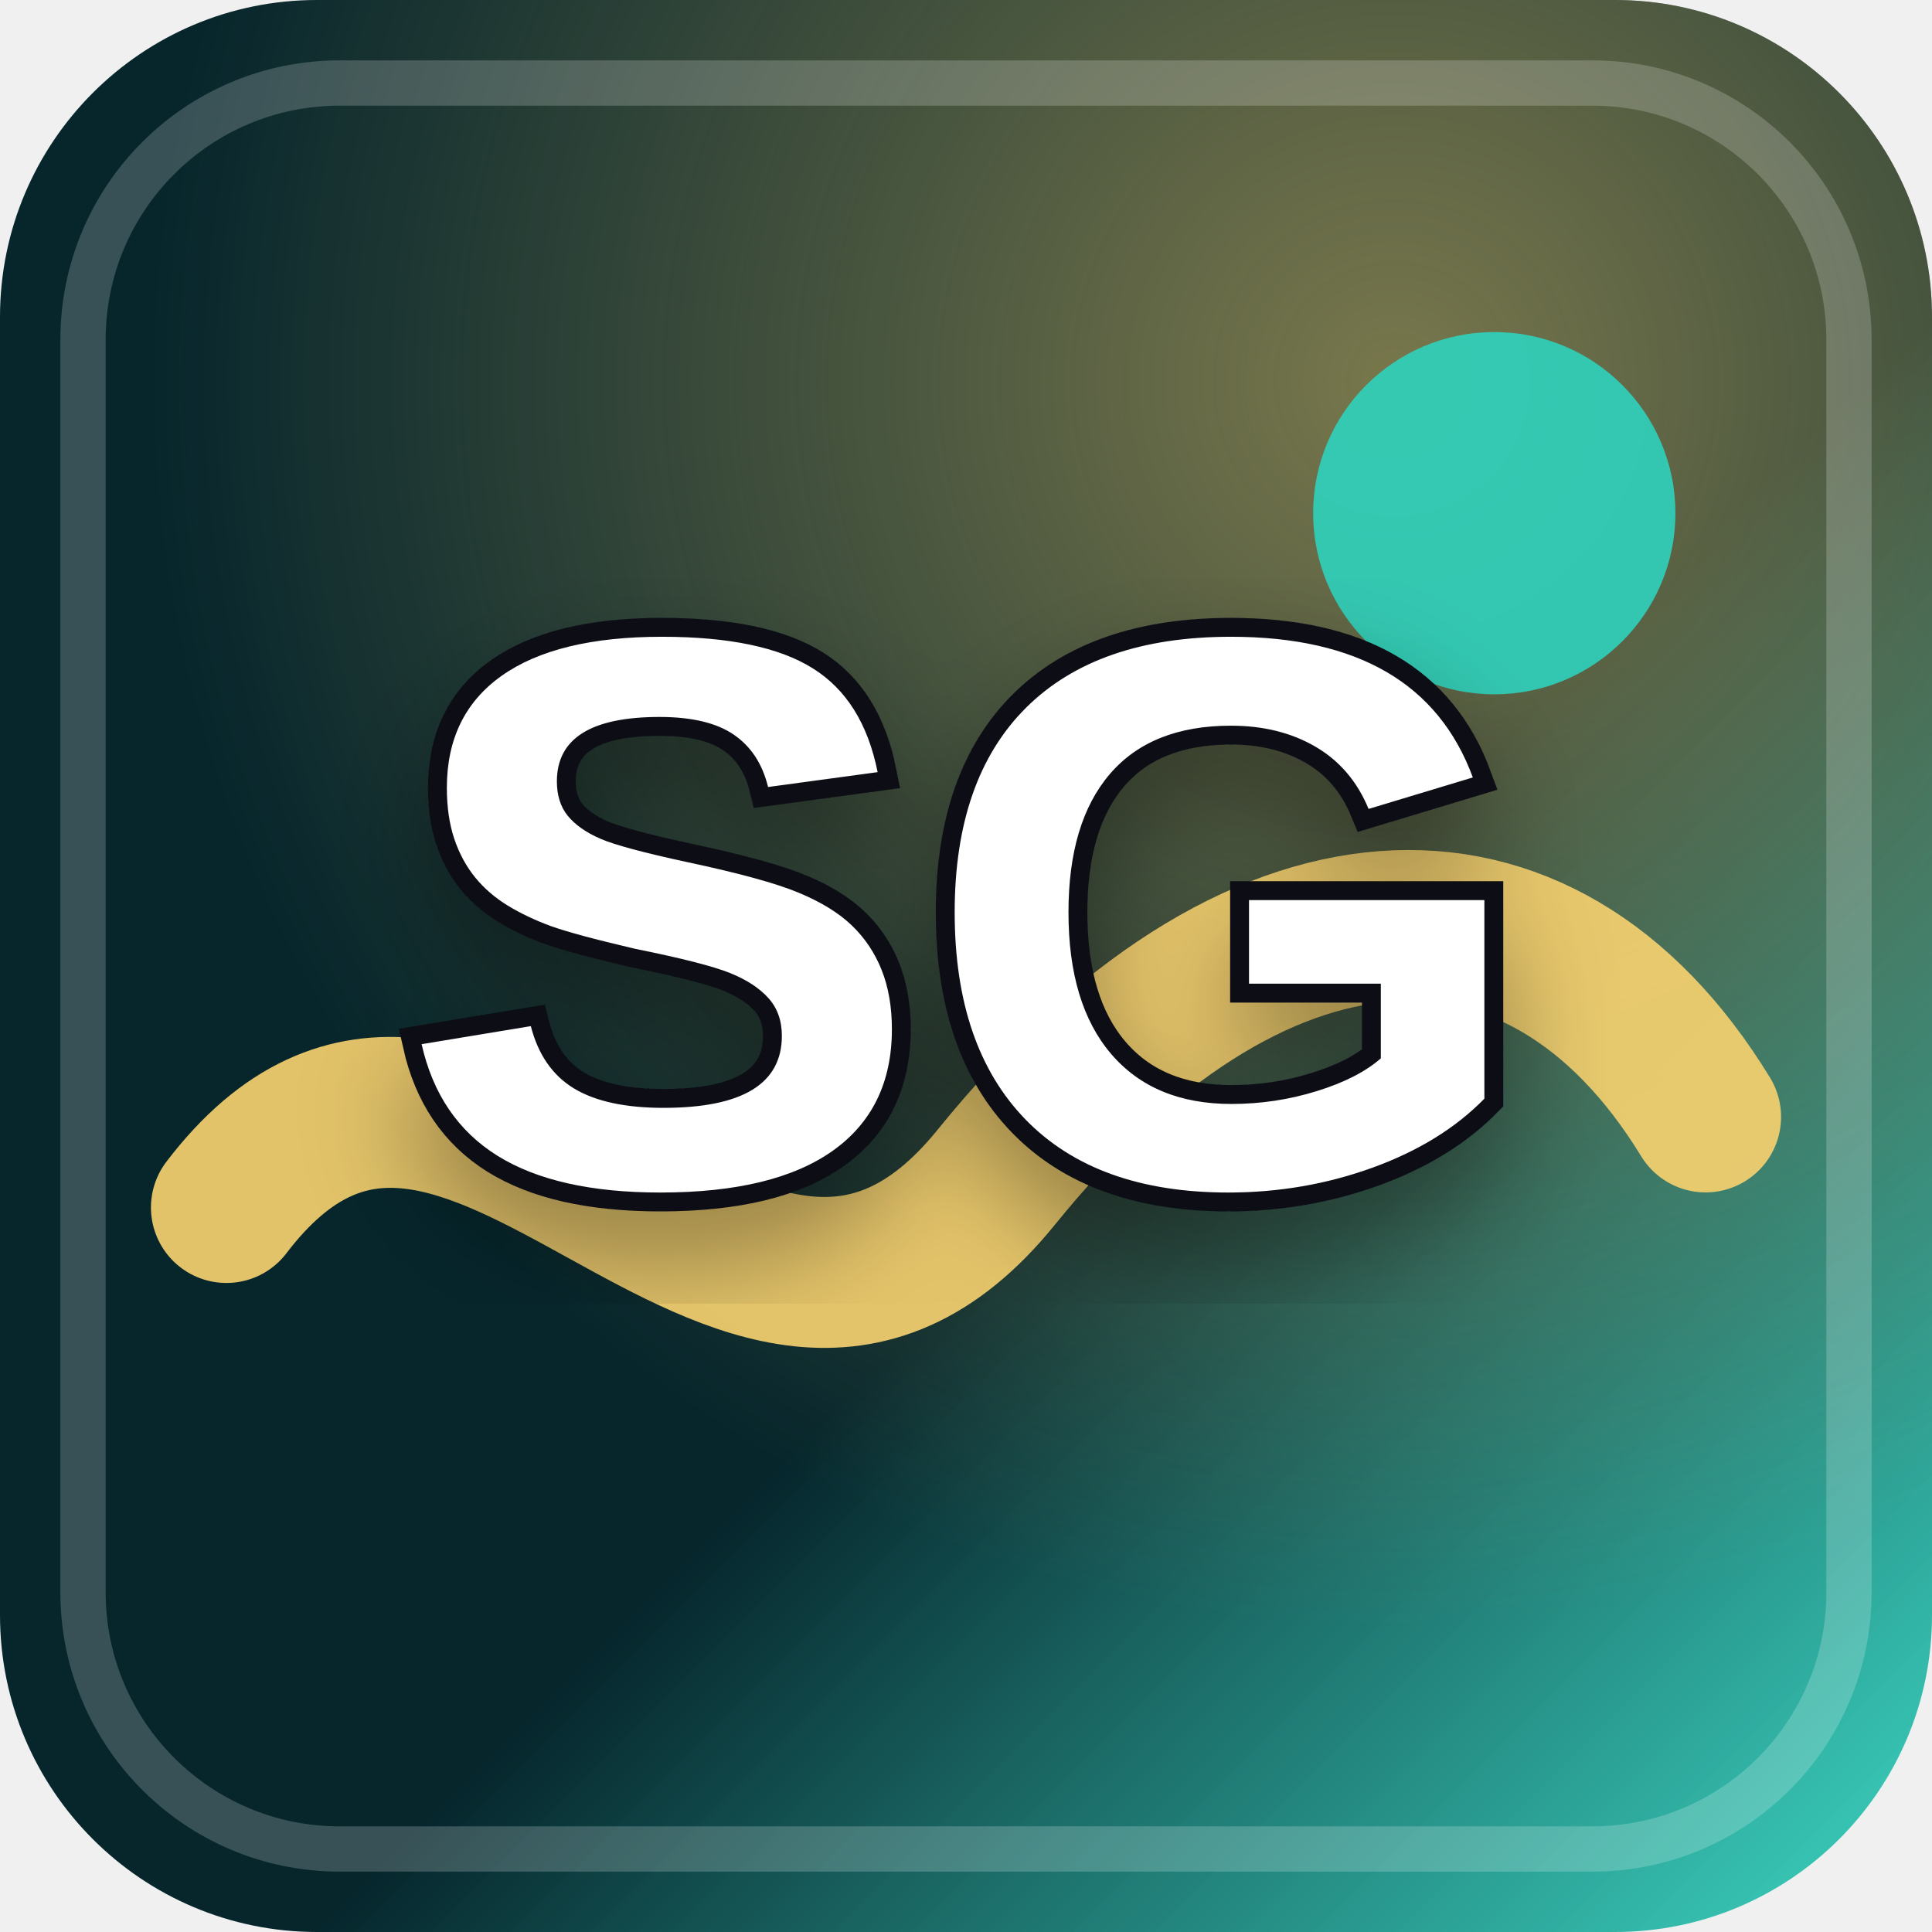
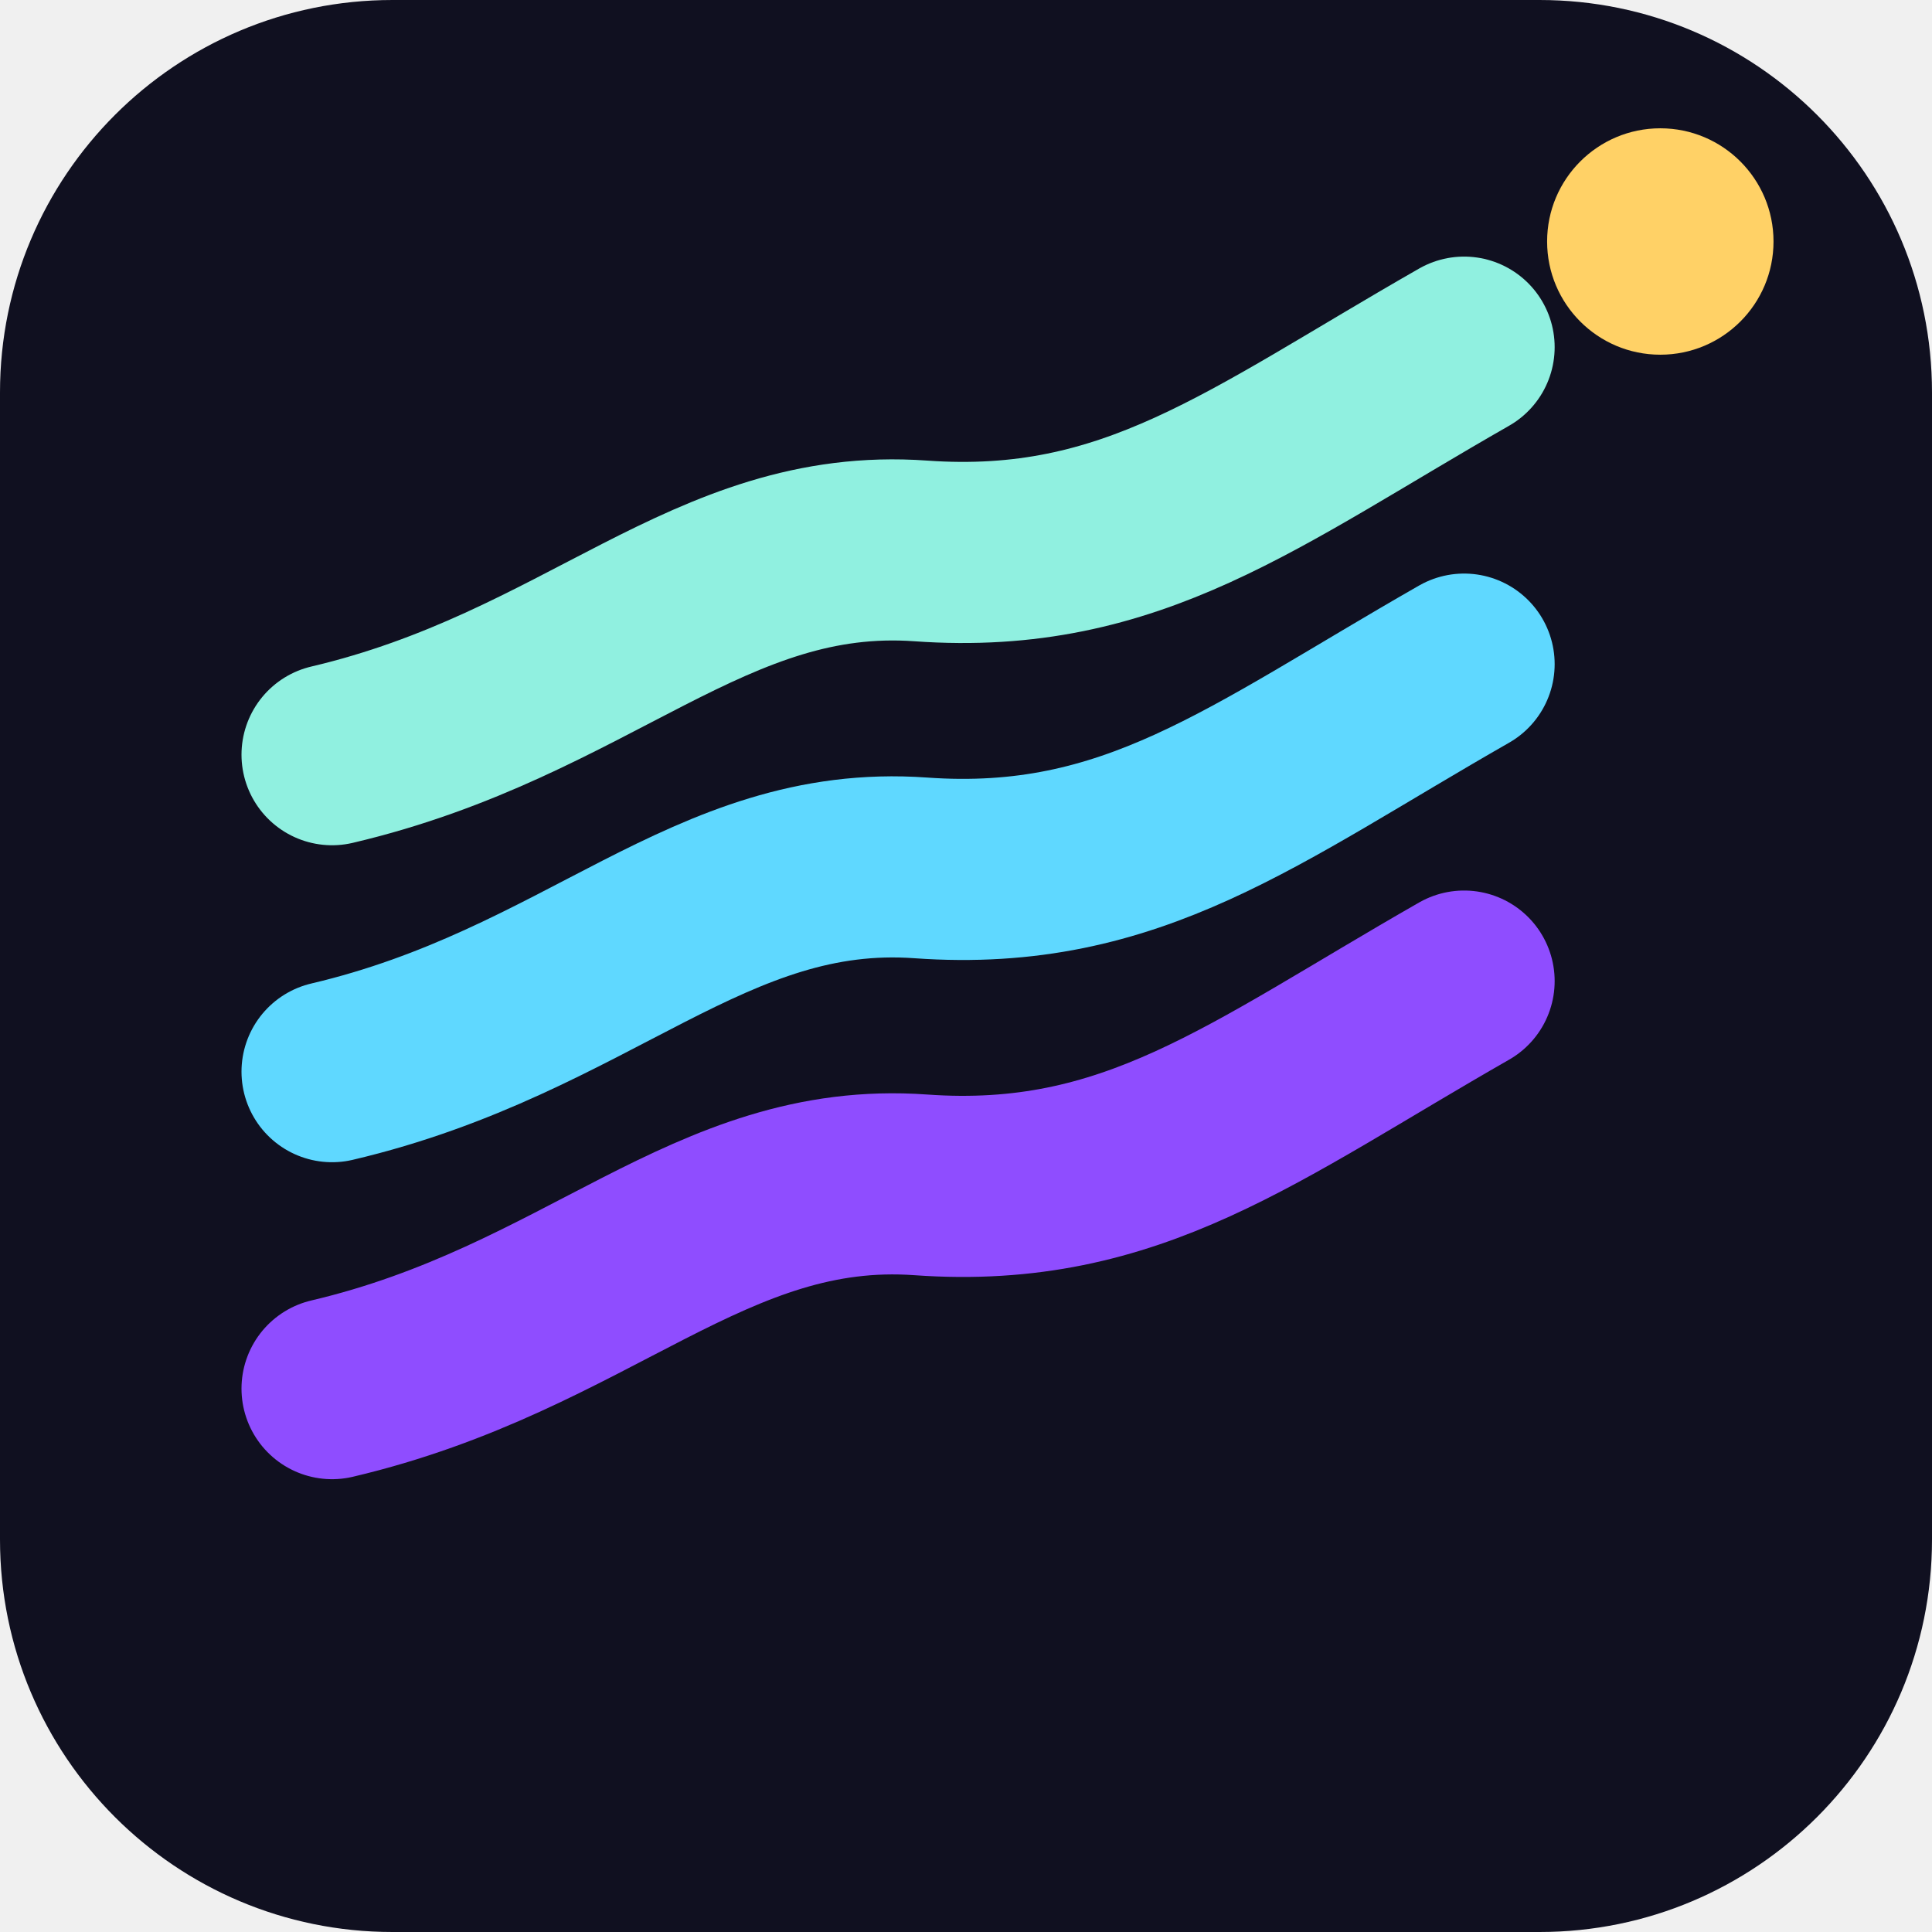
- <svg xmlns="http://www.w3.org/2000/svg" viewBox="0 0 256 256" role="img" aria-label="Stradbroke Grants Lab favicon">
-   <defs>
-     <linearGradient id="bg" x1="0" y1="0" x2="1" y2="1">
-       <stop offset="0" stop-color="#06262c" />
-       <stop offset="0.58" stop-color="#06262c" />
-       <stop offset="1" stop-color="#2dd4bf" stop-opacity="0.92" />
-     </linearGradient>
-     <radialGradient id="glow" cx="72%" cy="20%" r="64%">
-       <stop offset="0" stop-color="#f5d06f" stop-opacity="0.48" />
-       <stop offset="1" stop-color="#f5d06f" stop-opacity="0" />
-     </radialGradient>
-     <filter id="shadow" x="-20%" y="-20%" width="140%" height="140%">
-       <feDropShadow dx="0" dy="7" stdDeviation="7" flood-color="#000" flood-opacity="0.35" />
-     </filter>
-   </defs>
-   <rect width="256" height="256" rx="42" fill="url(#bg)" />
-   <rect width="256" height="256" rx="42" fill="url(#glow)" />
-   <rect x="11" y="11" width="234" height="234" rx="34" fill="none" stroke="#ffffff" stroke-width="6" opacity="0.20" />
-   <path d="M30 160 C62 118 98 198 132 156 S204 112 226 148" fill="none" stroke-linecap="round" stroke-linejoin="round" stroke="#f5d06f" stroke-width="20" opacity=".92" />
-   <circle cx="198" cy="68" r="24" fill="#2dd4bf" opacity=".88" />
-   <text x="128" y="157" text-anchor="middle" font-family="Arial, Segoe UI, Helvetica, sans-serif" font-size="104" font-weight="900" letter-spacing="0" fill="#ffffff" stroke="#101018" stroke-width="5" paint-order="stroke" filter="url(#shadow)">SG</text>
+ <svg xmlns="http://www.w3.org/2000/svg" viewBox="0 0 256 256" role="img" aria-label="Stradbroke Grants Lab stacked pathway mark">
+   <rect width="256" height="256" rx="52" fill="#101020" />
+   <path d="M44 184 C78 176 94 155 122 157 C150 159 166 146 194 130" fill="none" stroke="#8f4dff" stroke-width="24" stroke-linecap="round" />
+   <path d="M44 142 C78 134 94 113 122 115 C150 117 166 104 194 88" fill="none" stroke="#5fd8ff" stroke-width="24" stroke-linecap="round" />
+   <path d="M44 100 C78 92 94 71 122 73 C150 75 166 62 194 46" fill="none" stroke="#90f0e0" stroke-width="24" stroke-linecap="round" />
+   <circle cx="220" cy="32" r="15" fill="#ffd166" />
</svg>
